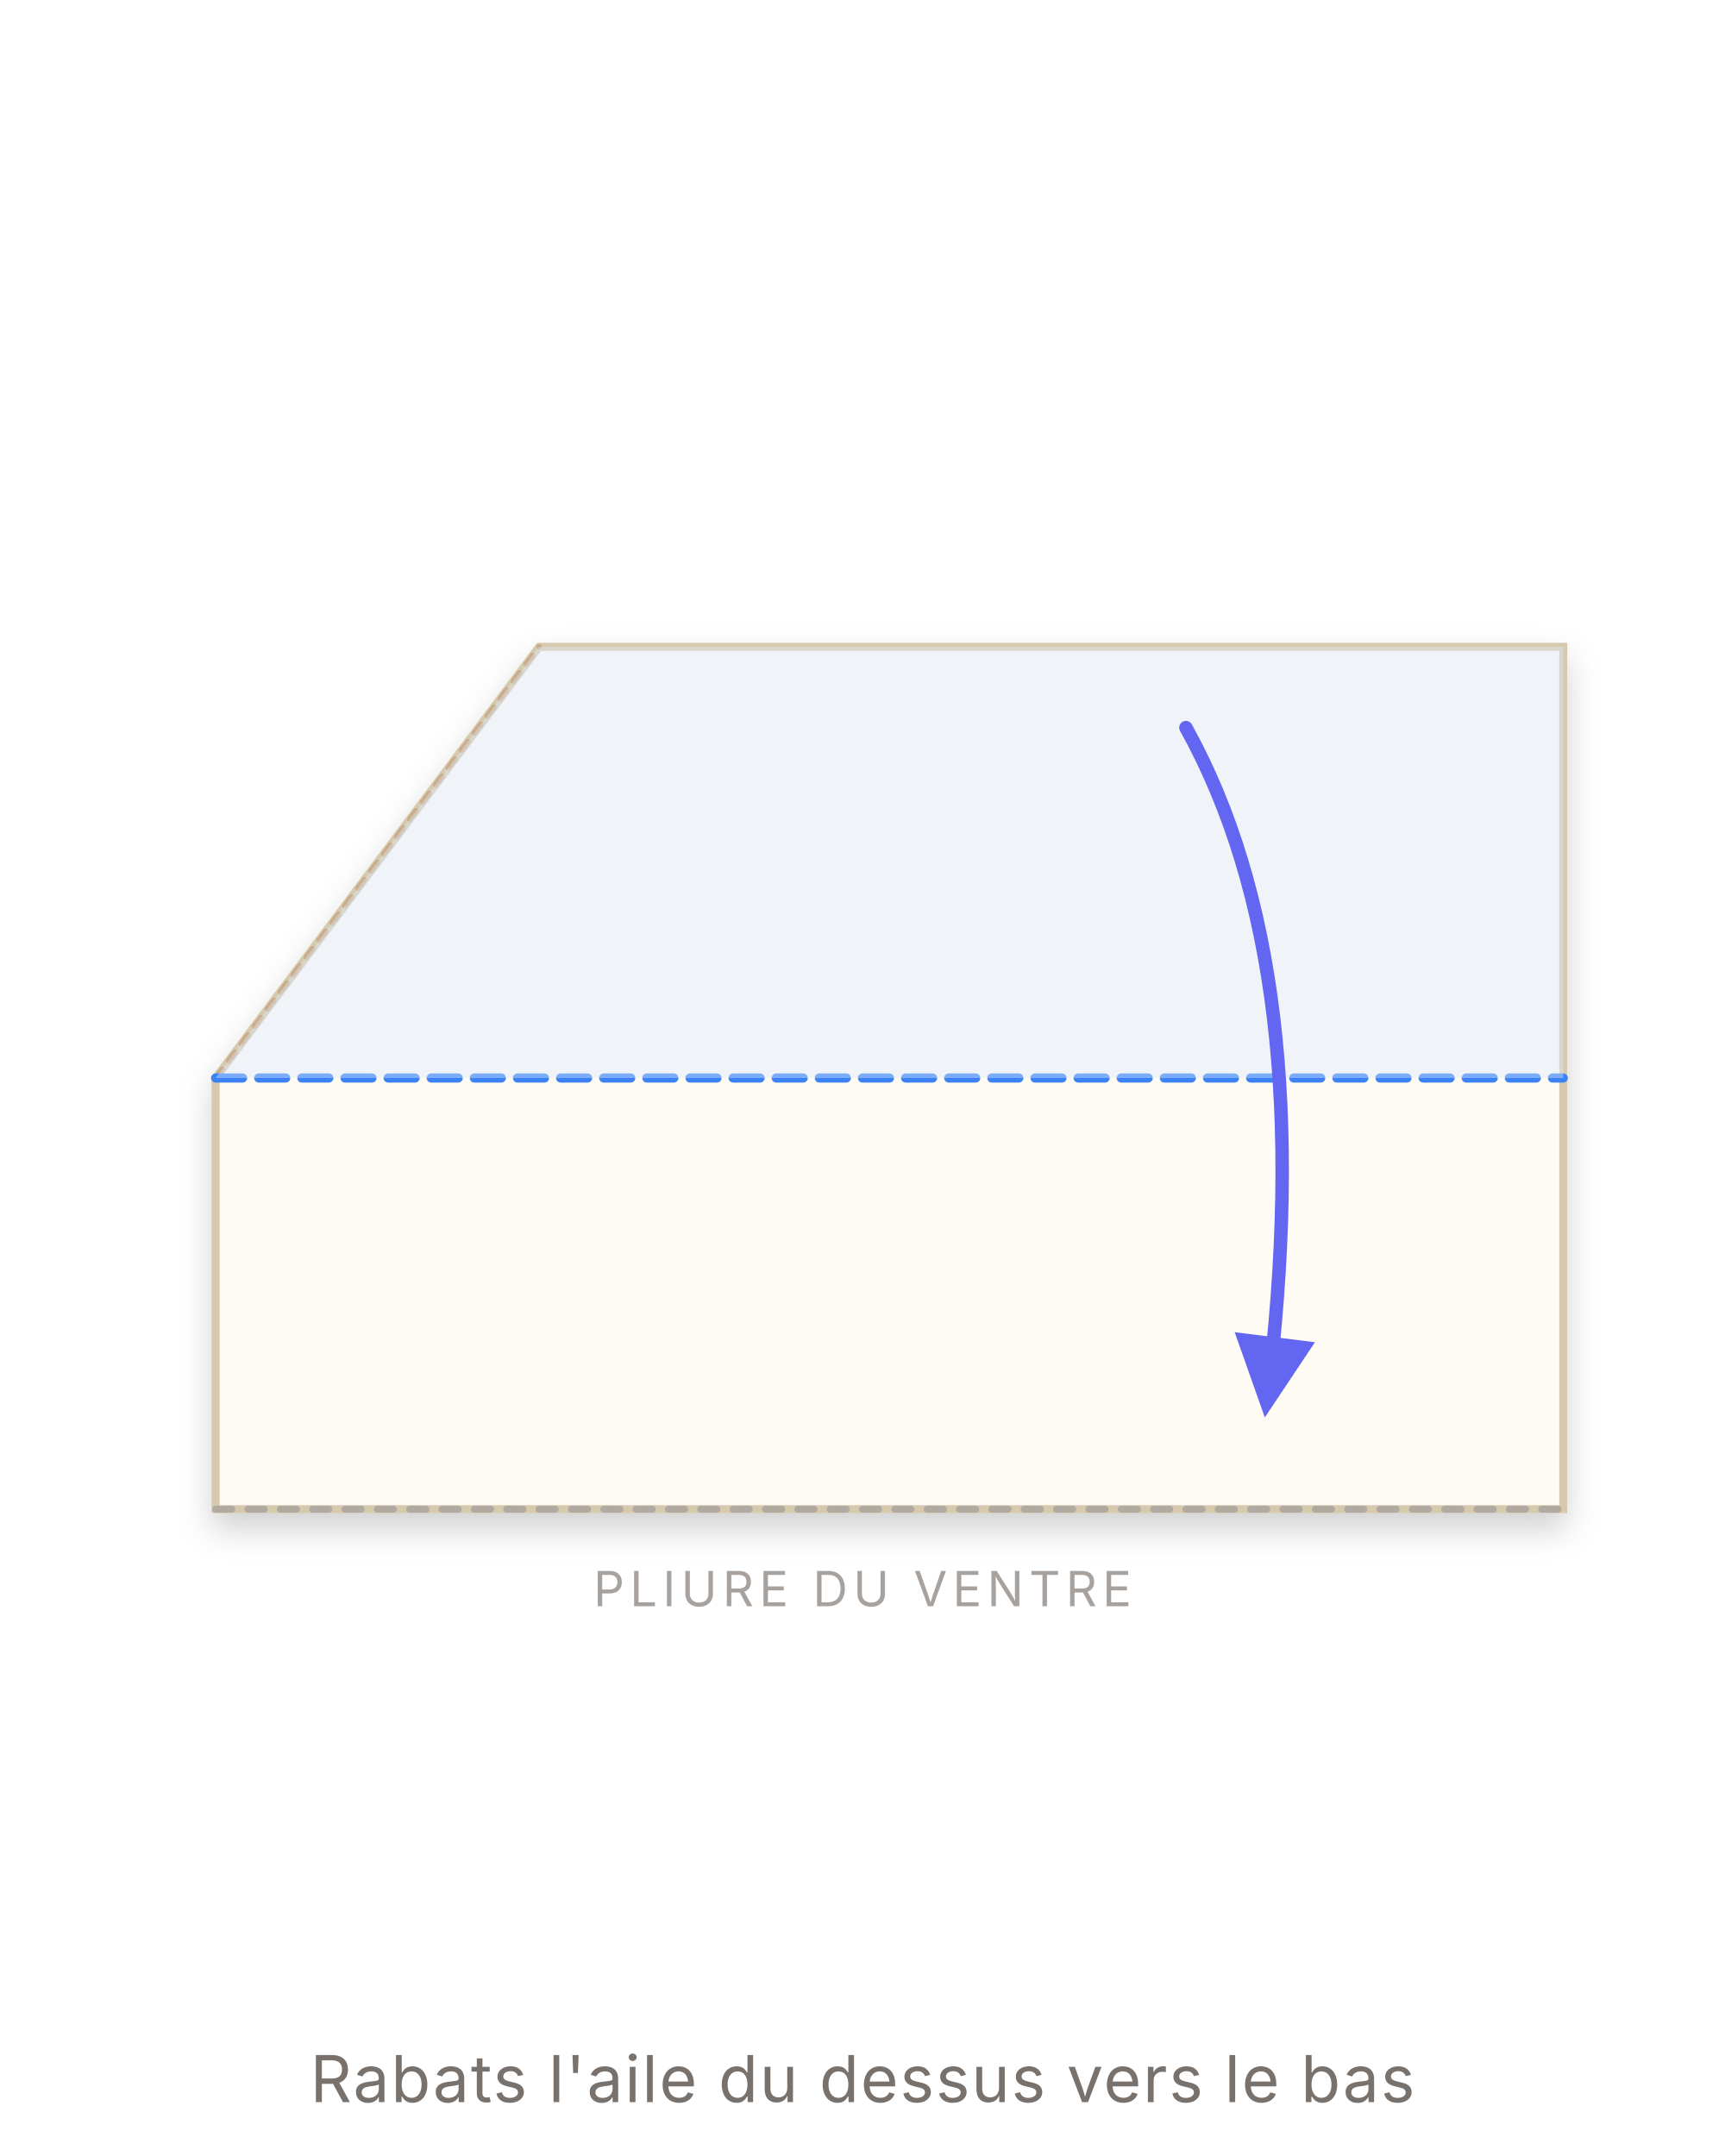
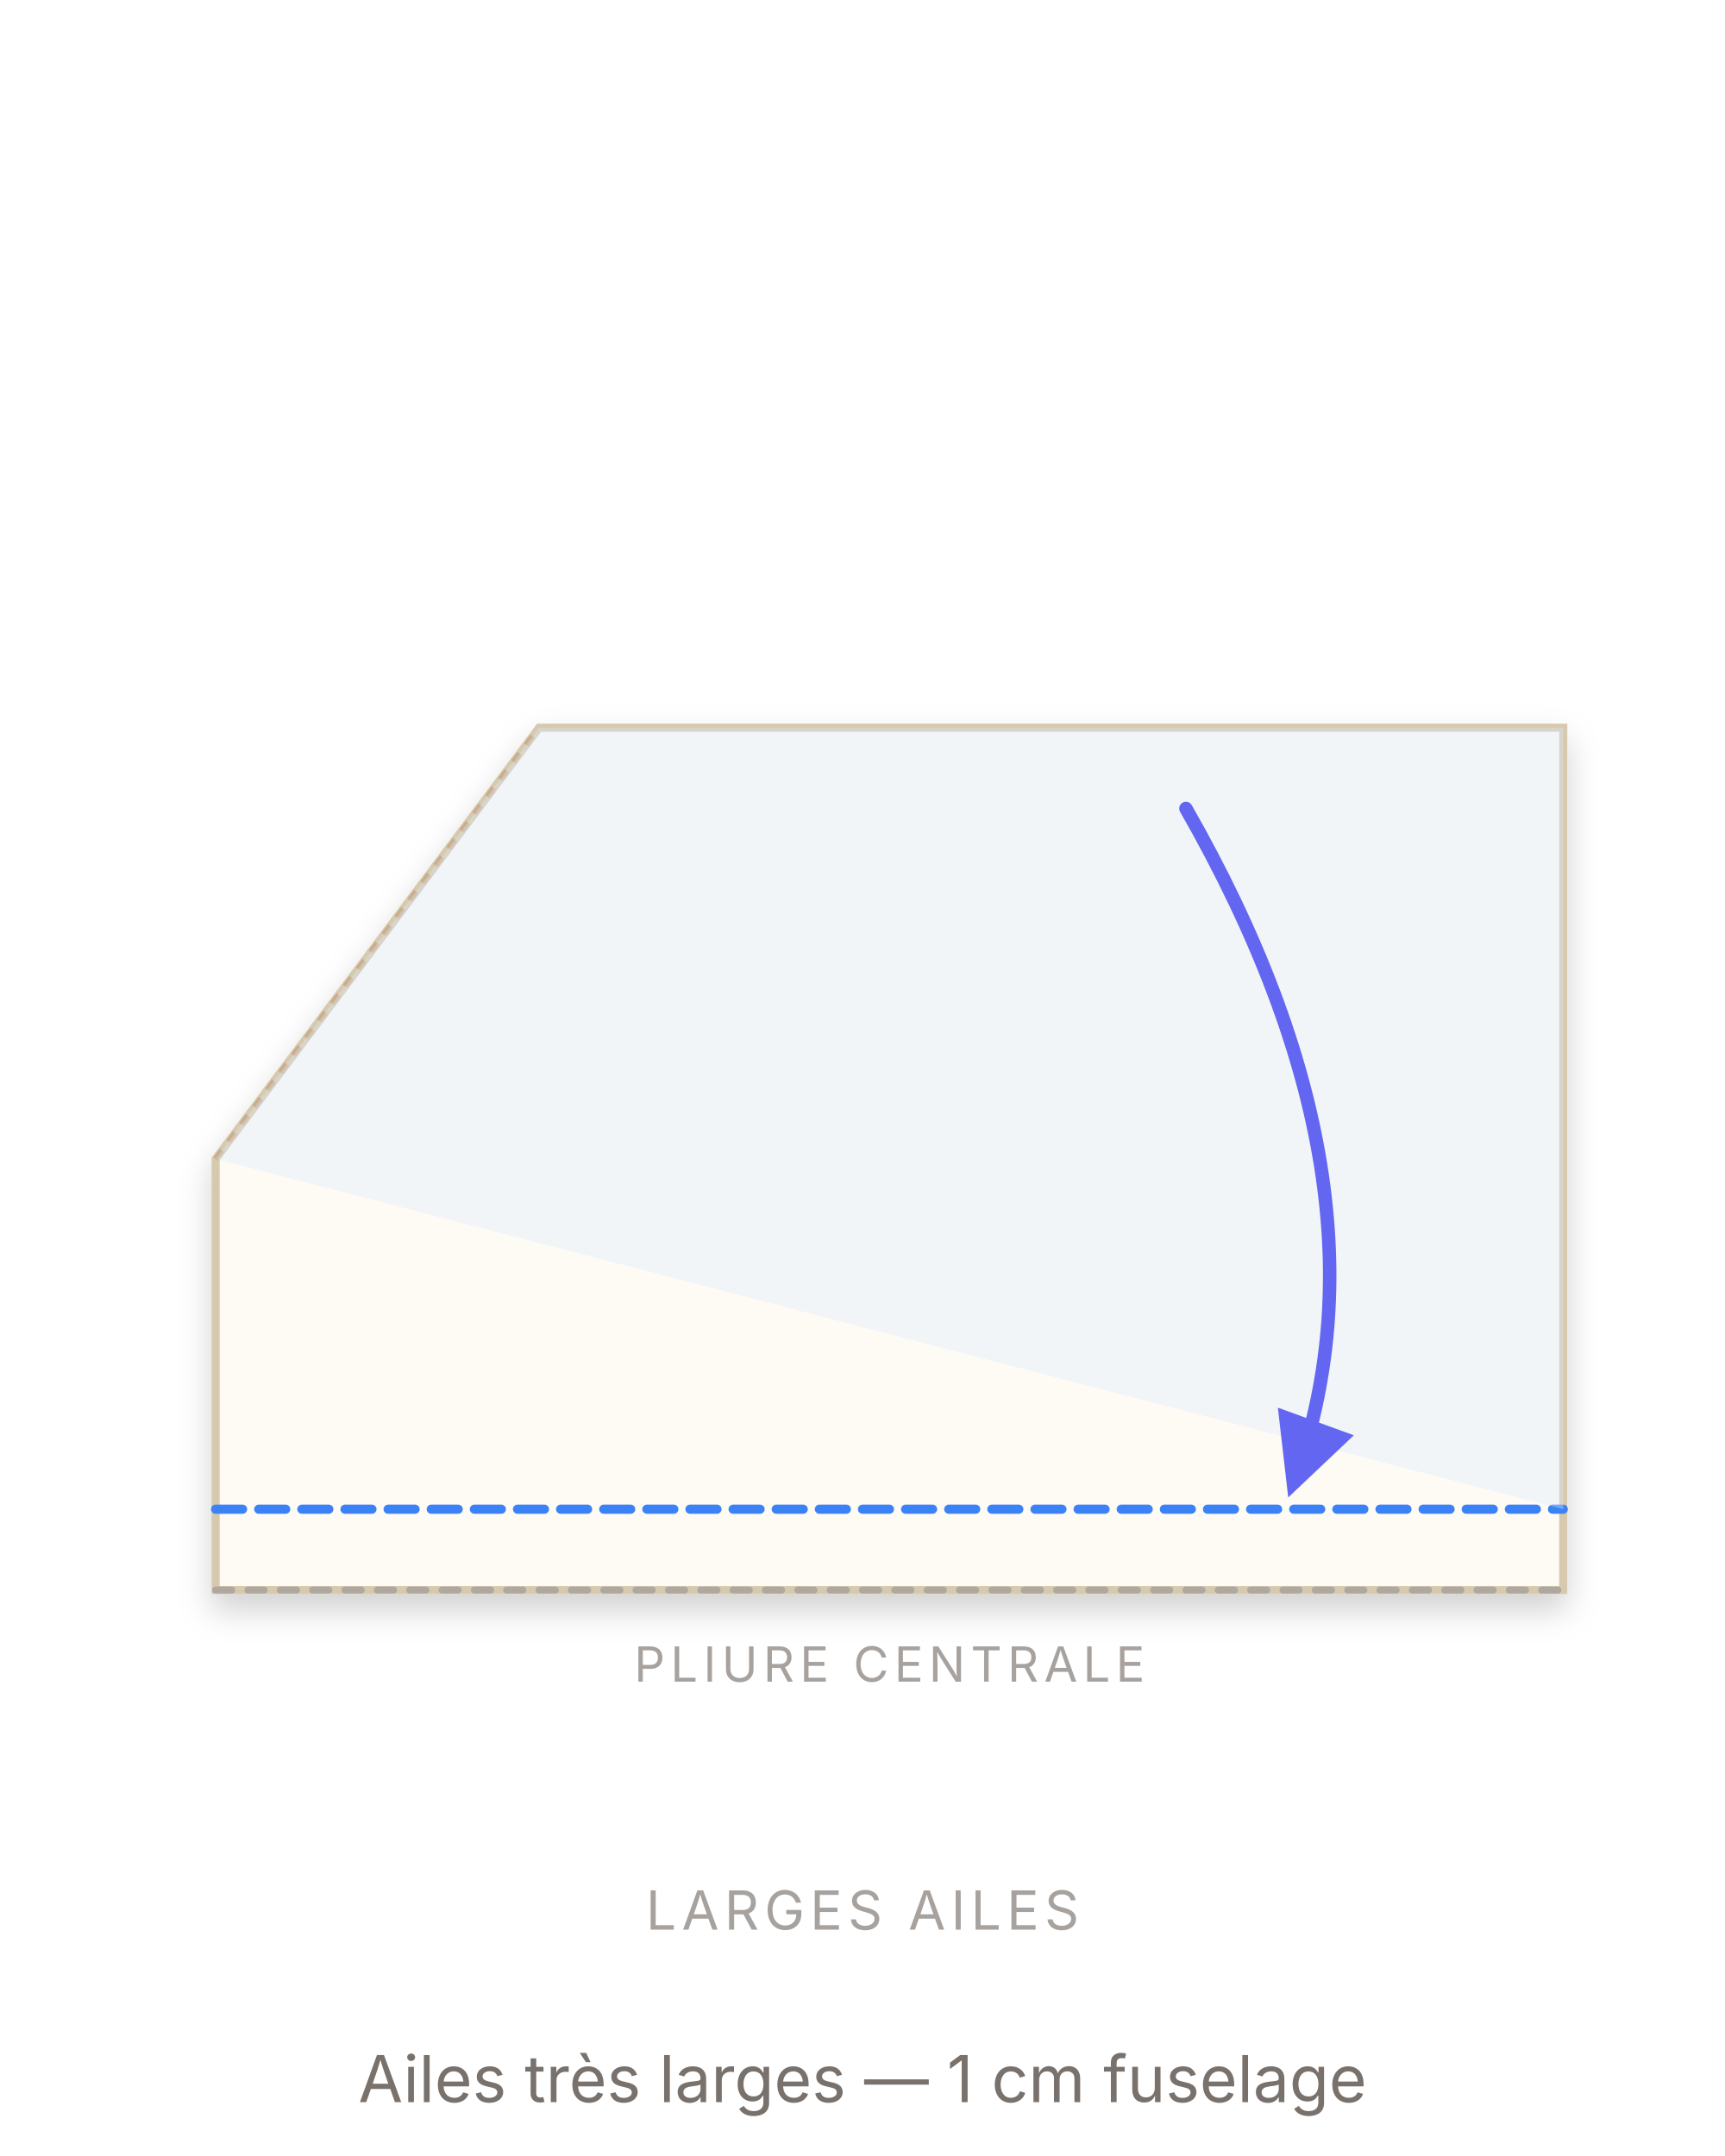
- <svg xmlns="http://www.w3.org/2000/svg" viewBox="0 0 320 400" fill="none" font-family="system-ui, -apple-system, sans-serif">
+ <svg xmlns="http://www.w3.org/2000/svg" viewBox="0 0 320 400" fill="none" font-family="system-ui,-apple-system,sans-serif">
  <defs>
    <filter id="ps" x="-10%" y="-10%" width="120%" height="120%">
      <feGaussianBlur in="SourceAlpha" stdDeviation="3" />
      <feOffset dx="0" dy="3" />
      <feComponentTransfer>
        <feFuncA type="linear" slope="0.18" />
      </feComponentTransfer>
      <feMerge>
        <feMergeNode />
        <feMergeNode in="SourceGraphic" />
      </feMerge>
    </filter>
    <marker id="arr" viewBox="0 0 10 10" refX="8" refY="5" markerWidth="6" markerHeight="6" orient="auto-start-reverse">
      <path d="M 0 0 L 10 5 L 0 10 z" fill="#6366f1" />
    </marker>
    <marker id="arrT" viewBox="0 0 10 10" refX="8" refY="5" markerWidth="6" markerHeight="6" orient="auto-start-reverse">
      <path d="M 0 0 L 10 5 L 0 10 z" fill="#14b8a6" />
    </marker>
    <linearGradient id="foldTri" x1="0" y1="0" x2="1" y2="1">
      <stop offset="0" stop-color="#fff7ed" />
      <stop offset="1" stop-color="#fed7aa" stop-opacity="0.7" />
    </linearGradient>
  </defs>
-   <polygon points="40,200 100,120 290,120 290,280 40,280" fill="#fefaf4" stroke="#d6c9ae" stroke-width="1.5" filter="url(#ps)" />
-   <line x1="40" y1="280" x2="290" y2="280" stroke="#a8a29e" stroke-width="1.3" stroke-dasharray="3 3" stroke-linecap="round" opacity="0.8" />
-   <text x="160" y="298" text-anchor="middle" font-size="9" fill="#a8a29e" letter-spacing="1">PLIURE DU VENTRE</text>
-   <line x1="40" y1="200" x2="100" y2="120" stroke="#c4a07c" stroke-width="1" stroke-dasharray="2 2" stroke-linecap="round" opacity="0.7" />
-   <line x1="40" y1="200" x2="290" y2="200" stroke="#3b82f6" stroke-width="1.7" stroke-dasharray="5 3" stroke-linecap="round" />
-   <polygon points="40,200 100,120 290,120 290,200" fill="#dbeafe" opacity="0.4" />
-   <path d="M 220 135 Q 245 180 235 260" stroke="#6366f1" stroke-width="2.5" stroke-linecap="round" fill="none" marker-end="url(#arr)" />
-   <text x="160" y="390" text-anchor="middle" font-size="12" fill="#78716c" letter-spacing="0.3">Rabats l'aile du dessus vers le bas</text>
+   <polygon points="40,215 100,135 290,135 290,295 40,295" fill="#fefaf4" stroke="#d6c9ae" stroke-width="1.5" filter="url(#ps)" />
+   <line x1="40" y1="295" x2="290" y2="295" stroke="#a8a29e" stroke-width="1.3" stroke-dasharray="3 3" stroke-linecap="round" opacity="0.85" />
+   <text x="165" y="312" text-anchor="middle" font-size="9" fill="#a8a29e" letter-spacing="1">PLIURE CENTRALE</text>
+   <line x1="40" y1="215" x2="100" y2="135" stroke="#c4a07c" stroke-width="1" stroke-dasharray="2 2" opacity="0.7" />
+   <line x1="40" y1="280" x2="290" y2="280" stroke="#3b82f6" stroke-width="1.7" stroke-dasharray="5 3" stroke-linecap="round" />
+   <polygon points="40,215 100,135 290,135 290,280" fill="#dbeafe" opacity="0.35" />
+   <path d="M 220 150 Q 260 220 240 275" stroke="#6366f1" stroke-width="2.5" stroke-linecap="round" fill="none" marker-end="url(#arr)" />
+   <text x="160" y="358" text-anchor="middle" font-size="10" fill="#a8a29e" letter-spacing="1">LARGES AILES</text>
+   <text x="160" y="390" text-anchor="middle" font-size="12" fill="#78716c">Ailes très larges — 1 cm fuselage</text>
</svg>
